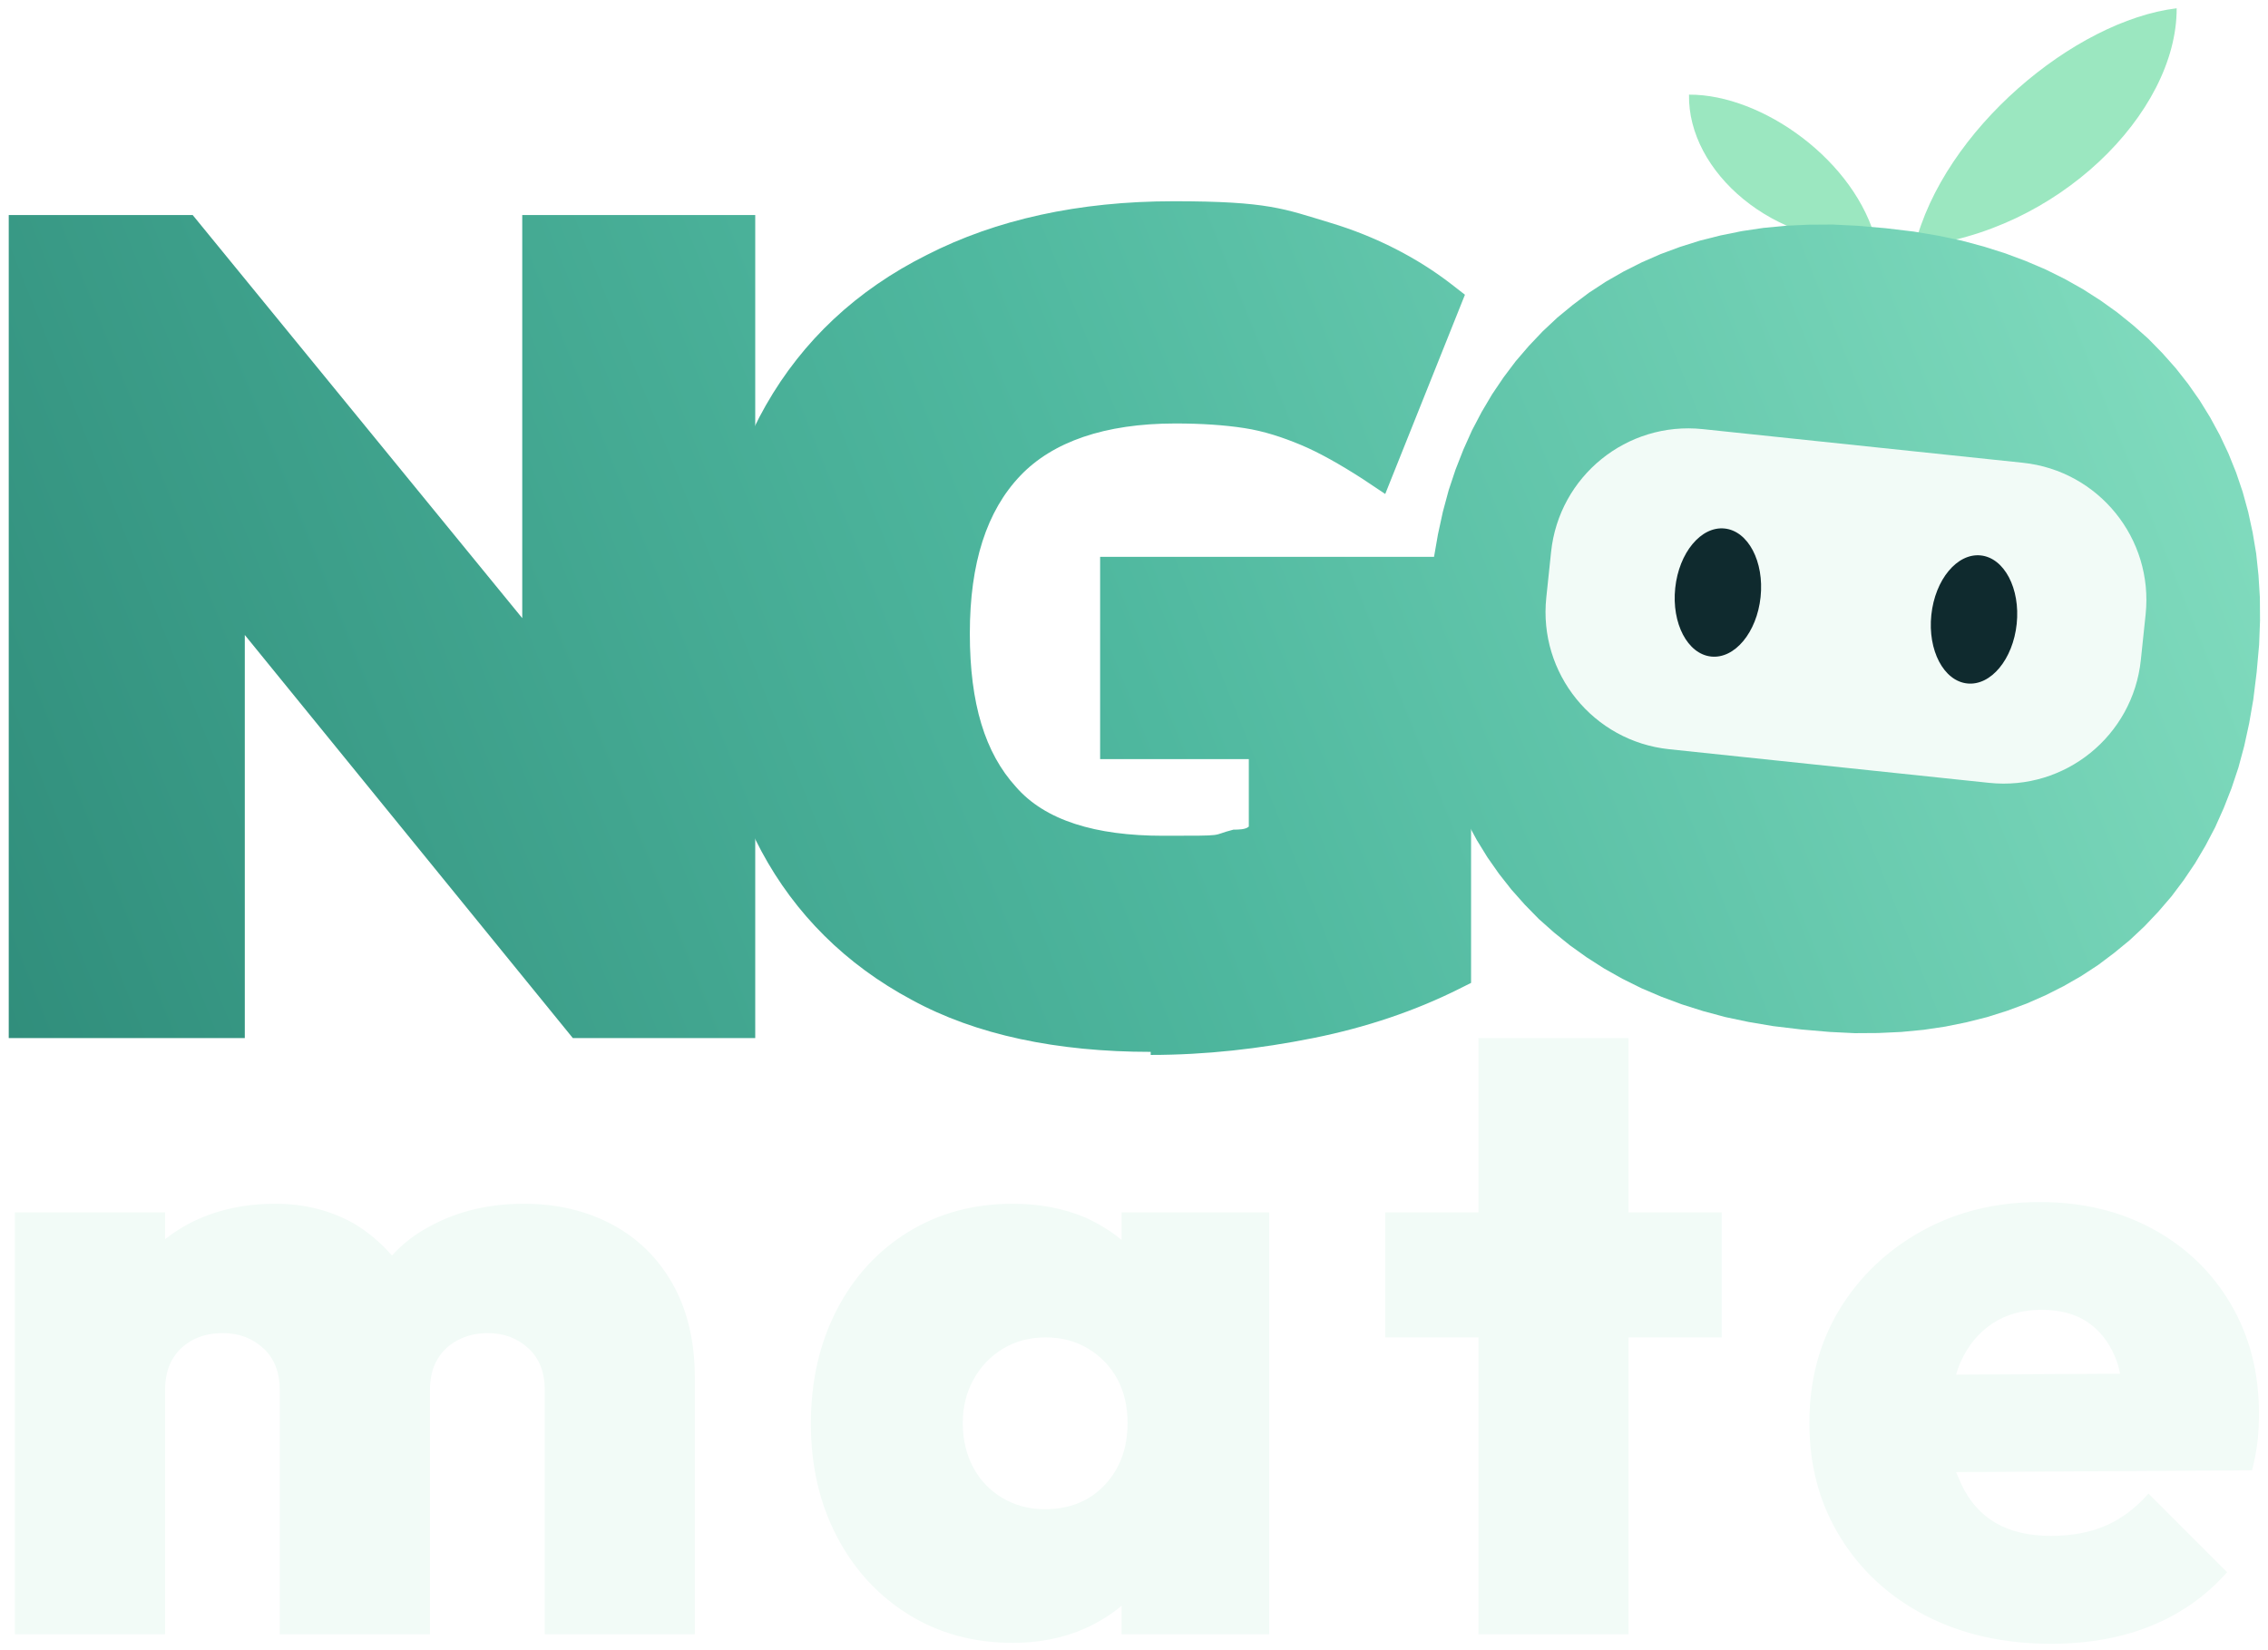
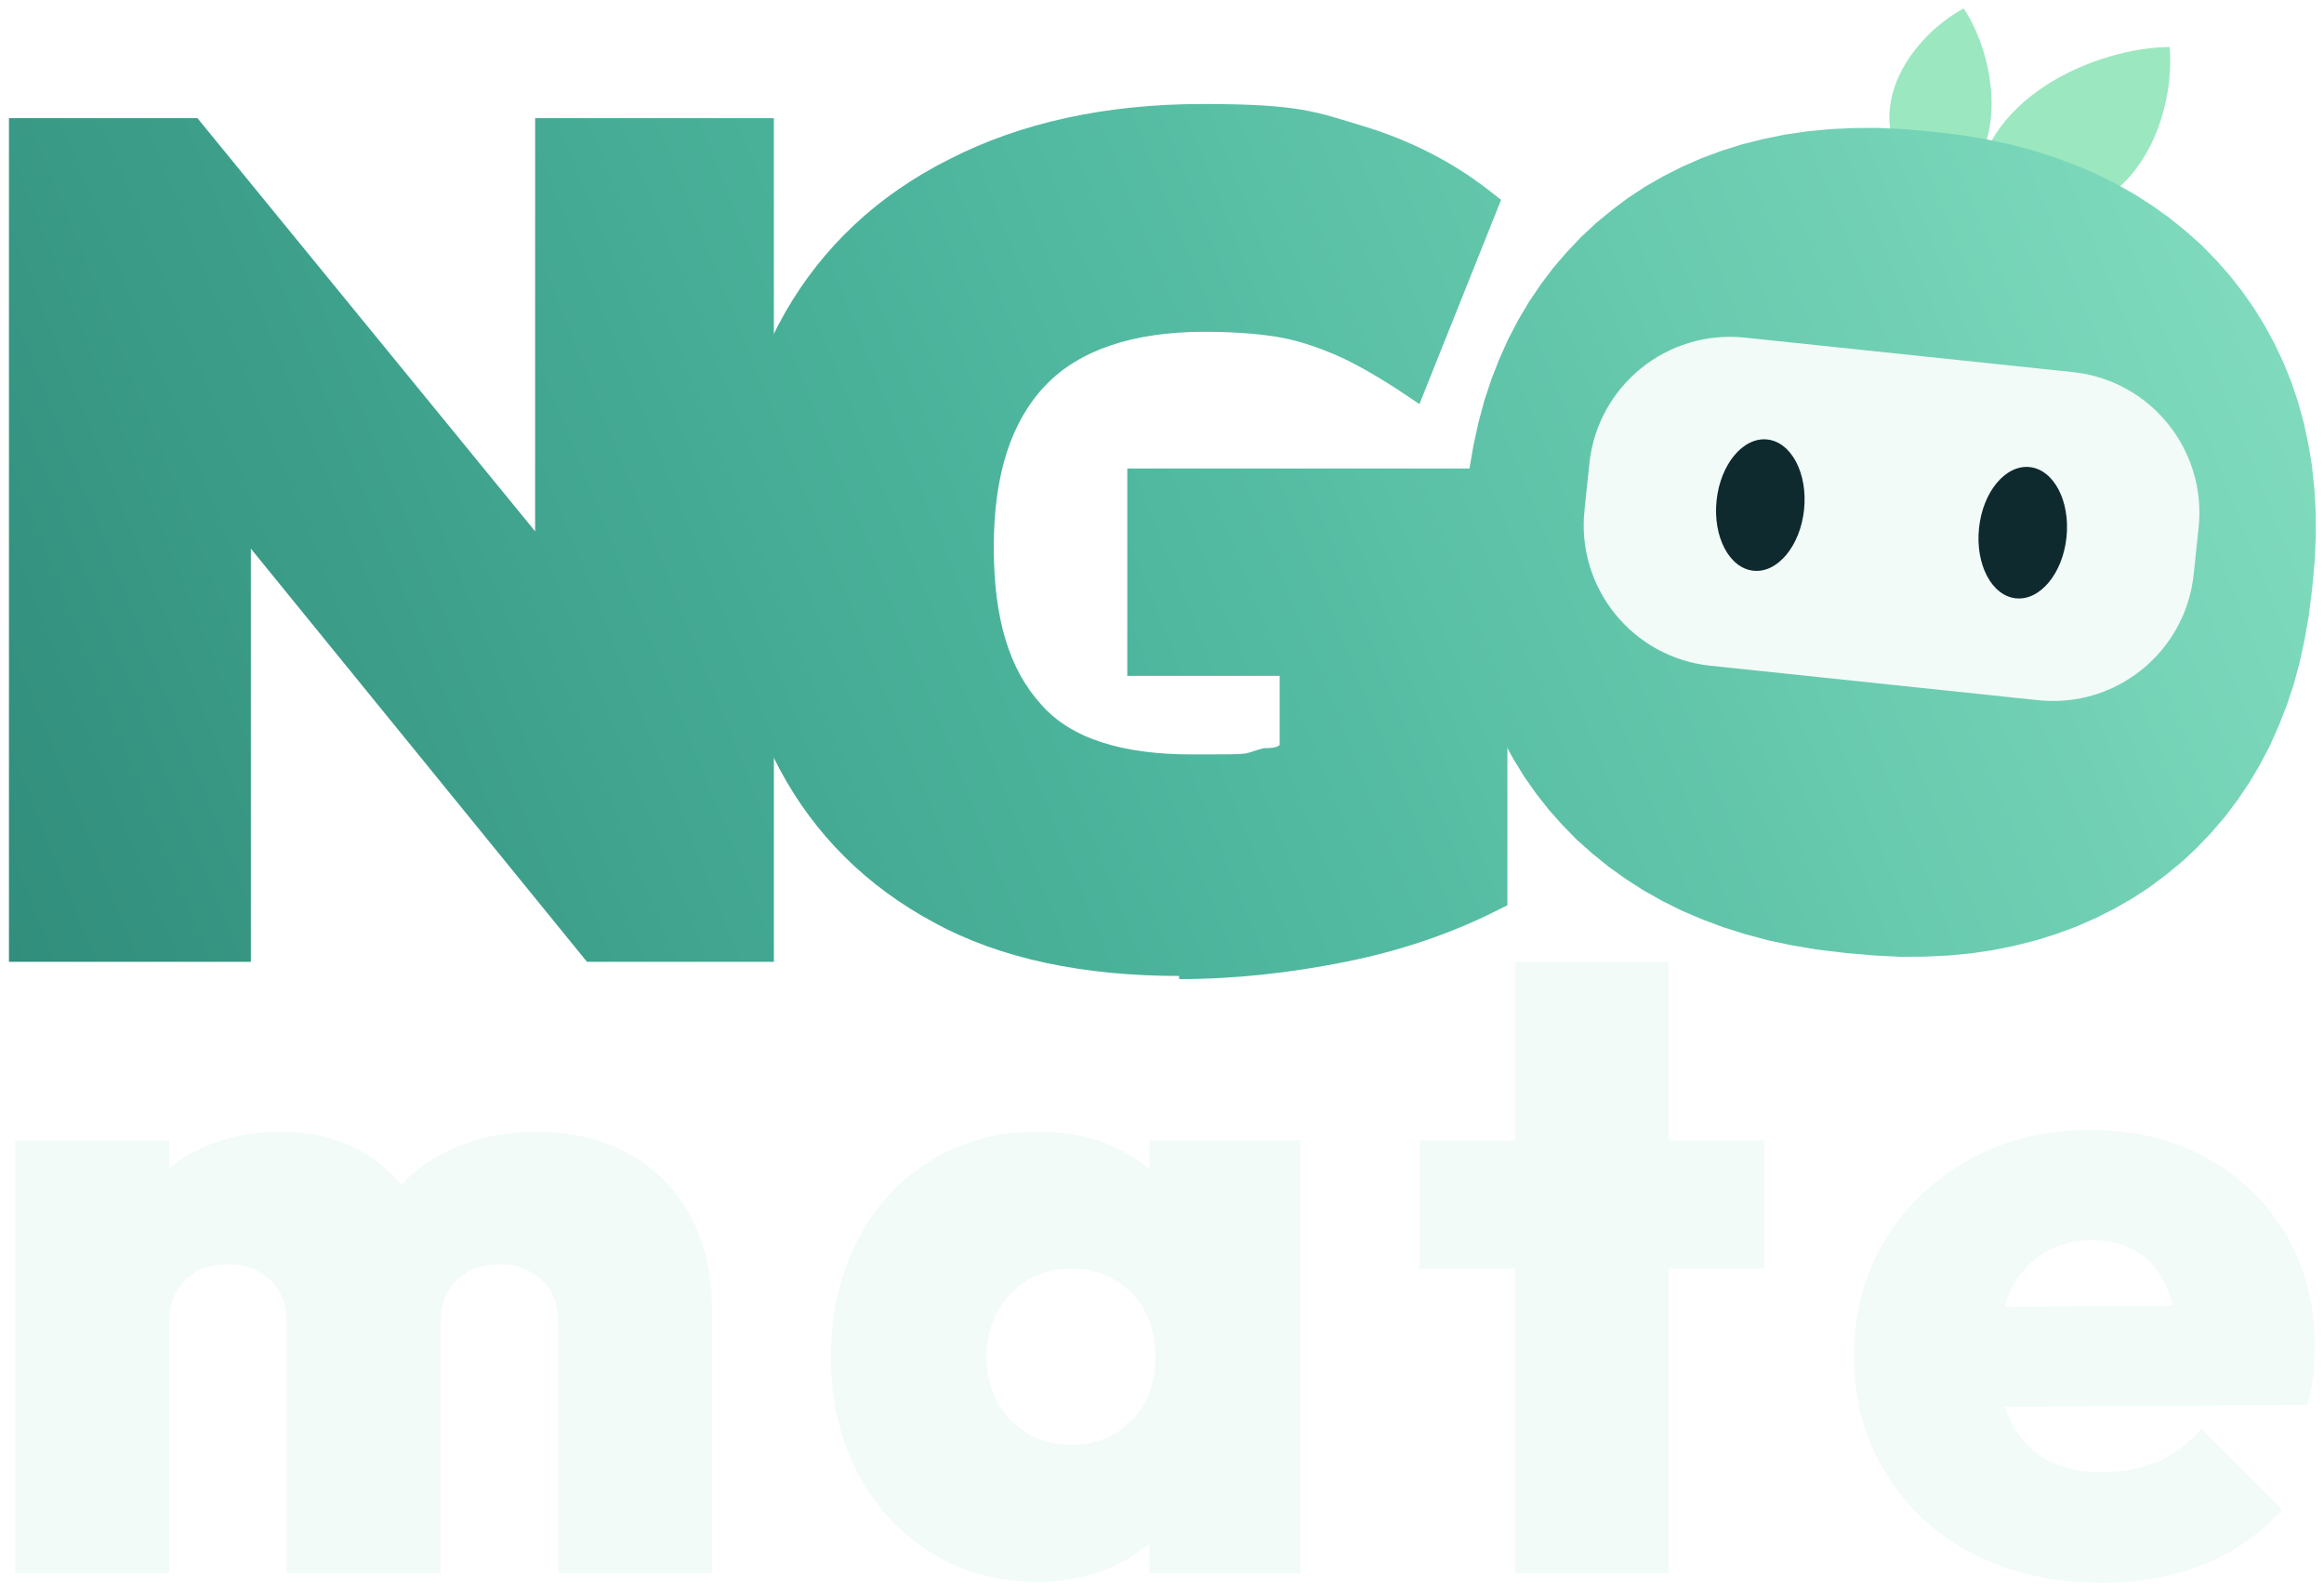
- <svg xmlns="http://www.w3.org/2000/svg" role="img" viewBox="1.23 -13.13 147.96 107.63">
+ <svg xmlns="http://www.w3.org/2000/svg" role="img" viewBox="1.23 -6.62 147.96 101.16">
  <defs>
    <linearGradient id="ngomate-logo-dark-g" x1="0" y1="60" x2="150" y2="0" gradientUnits="userSpaceOnUse">
      <stop offset="0" stop-color="#2f8c7a" />
      <stop offset="0.5" stop-color="#4fb89f" />
      <stop offset="1" stop-color="#86dfc1" />
    </linearGradient>
  </defs>
  <path d="M3.3 53.1V2.4h9.8l23.7 29v-29H49v50.8h-9.7l-23.7-29v29H3.3Z" fill="url(#ngomate-logo-dark-g)" />
  <path d="M50.5 54.6H38.6L17.2 28.3v26.3H1.8V.9h12l21.5 26.3V.9h15.2v53.8Zm-10.5-3h7.5V3.9h-9.3v31.7L12.4 3.9H4.8v47.8h9.4V20L40 51.7Z" fill="url(#ngomate-logo-dark-g)" />
  <path d="M76.3 54c-5.9 0-10.9-1.1-14.9-3.2-4.1-2.2-7.1-5.2-9.2-9.1s-3.1-8.5-3.1-13.6 1.1-10 3.4-14 5.6-7 9.9-9.2 9.4-3.3 15.4-3.3 6.9.4 9.8 1.3S92.9 5 95 6.6l-2 4.9-2.1 5.3c-1.5-1-2.9-1.7-4.2-2.3s-2.7-1-4-1.2c-1.4-.2-2.9-.4-4.7-.4-5 0-8.8 1.3-11.2 3.9s-3.7 6.4-3.7 11.3 1.1 8.5 3.4 11 5.8 3.7 10.7 3.7 3.2 0 4.9-.4c1.7-.3 1.8-.4 2.3-1.3v-6.3h-9.7V24.6h21.2v25.3c-2.7 1.3-5.7 2.4-9.1 3.1s-6.8 1-10.3 1z" fill="url(#ngomate-logo-dark-g)" />
  <path d="M76.3 55.5c-6.1 0-11.4-1.1-15.6-3.4-4.3-2.3-7.6-5.6-9.8-9.7s-3.3-8.9-3.3-14.3 1.2-10.6 3.6-14.8 5.9-7.5 10.5-9.8C66.2 1.2 71.6 0 77.8 0S85 .5 88 1.4s5.7 2.3 7.9 4l.9.7-5.2 13-1.5-1c-1.4-.9-2.8-1.7-4-2.2s-2.4-.9-3.7-1.1-2.8-.3-4.5-.3c-4.6 0-8 1.2-10.1 3.4-2.2 2.3-3.3 5.7-3.3 10.3s1 7.8 3 10c1.9 2.2 5.2 3.2 9.6 3.2s3 0 4.6-.4c.3 0 .8 0 1-.2v-4.4H73V23.2h24.2V51l-.8.4c-2.8 1.4-6 2.5-9.5 3.2s-7 1.1-10.6 1.1v-.3ZM77.7 3C72 3 67 4 62.9 6.1c-4 2-7.1 4.9-9.2 8.6s-3.2 8.2-3.2 13.3 1 9.3 3 12.9c1.9 3.6 4.8 6.5 8.6 8.5s8.6 3.1 14.2 3.1 6.7-.3 10-1c2.9-.6 5.5-1.4 7.9-2.5V26.1H76v7.2h9.8v8.5c-.8 1.6-1.5 1.8-3.5 2.2-1.8.3-3.5.5-5.1.5-5.3 0-9.3-1.4-11.8-4.2s-3.8-6.8-3.8-12S63 18.8 65.7 16c2.7-2.9 6.9-4.4 12.3-4.4s3.5.1 5 .4 3 .7 4.4 1.3c.9.4 1.9.9 2.9 1.5l3-7.5c-1.7-1.2-3.7-2.1-6-2.8Q83.25 3.3 78 3.3z" fill="url(#ngomate-logo-dark-g)" />
  <g transform="rotate(6.0 121.5 27.9)">
-     <path d="M123.50 2.61C132.66 0.74 139.62 -7.85 138.88 -14.64C132.34 -13.14 124.57 -5.14 123.50 2.61Z" fill="#9be7c0" />
-     <path d="M121.00 2.61C119.12 -2.54 112.58 -6.24 107.83 -5.71C108.26 -0.71 114.32 3.61 121.00 2.61Z" fill="#9be7c0" />
+     <path d="M122.30 6.11C126.99 2.68 124.91 -3.73 122.67 -6.39C119.33 -4.12 115.81 1.90 122.30 6.11Z" fill="#9be7c0" />
+     <path d="M124.70 6.11C134.58 8.13 136.91 -0.35 135.97 -5.32C131.54 -4.85 123.85 -0.86 124.70 6.11Z" fill="#9be7c0" />
  </g>
  <path d="M148.45 30.73L148.23 32.52L147.96 34.07L147.64 35.54L147.26 36.95L146.81 38.30L146.30 39.60L145.74 40.85L145.11 42.05L144.43 43.20L143.68 44.31L142.89 45.36L142.03 46.36L141.13 47.31L140.17 48.21L139.16 49.04L138.11 49.83L137.01 50.55L135.86 51.21L134.67 51.81L133.44 52.35L132.17 52.82L130.87 53.23L129.52 53.57L128.14 53.85L126.73 54.06L125.27 54.20L123.77 54.27L122.23 54.28L120.60 54.20L118.75 54.04L116.91 53.82L115.31 53.55L113.79 53.23L112.34 52.84L110.95 52.40L109.61 51.90L108.32 51.35L107.07 50.73L105.88 50.06L104.74 49.33L103.65 48.55L102.61 47.71L101.62 46.83L100.70 45.89L99.83 44.91L99.02 43.88L98.27 42.81L97.58 41.69L96.95 40.53L96.39 39.34L95.89 38.10L95.46 36.83L95.10 35.52L94.81 34.18L94.58 32.81L94.43 31.39L94.34 29.94L94.33 28.44L94.39 26.86L94.55 25.07L94.77 23.28L95.04 21.73L95.36 20.26L95.74 18.85L96.19 17.50L96.70 16.20L97.26 14.95L97.89 13.75L98.57 12.60L99.32 11.49L100.11 10.44L100.97 9.44L101.87 8.49L102.83 7.59L103.84 6.76L104.89 5.97L105.99 5.25L107.14 4.59L108.33 3.99L109.56 3.45L110.83 2.98L112.13 2.57L113.48 2.23L114.86 1.95L116.27 1.74L117.73 1.60L119.23 1.53L120.77 1.52L122.40 1.60L124.25 1.76L126.09 1.98L127.69 2.25L129.21 2.57L130.66 2.96L132.05 3.40L133.39 3.90L134.68 4.45L135.93 5.07L137.12 5.74L138.26 6.47L139.35 7.25L140.39 8.09L141.38 8.97L142.30 9.91L143.17 10.89L143.98 11.92L144.73 12.99L145.42 14.11L146.05 15.27L146.61 16.46L147.11 17.70L147.54 18.97L147.90 20.28L148.19 21.62L148.42 22.99L148.57 24.41L148.66 25.86L148.67 27.36L148.61 28.94Z" fill="url(#ngomate-logo-dark-g)" />
  <g transform="rotate(6.0 121.5 27.9)">
    <rect x="102.00" y="15.90" width="39.00" height="21.00" rx="9.00" fill="#f2fbf7" />
    <ellipse cx="113.10" cy="26.40" rx="2.80" ry="4.20" fill="#0f2a2e" />
    <ellipse cx="129.90" cy="26.40" rx="2.80" ry="4.20" fill="#0f2a2e" />
  </g>
  <path d="M2.2 93.5V65.97H12V67.72Q12.73 67.15 13.57 66.7Q16.05 65.41 19.2 65.41Q22.02 65.41 24.32 66.7Q25.73 67.55 26.8 68.79Q27.87 67.6 29.39 66.82Q32.04 65.41 35.41 65.41Q38.62 65.41 41.16 66.76Q43.69 68.11 45.13 70.67Q46.56 73.23 46.56 76.78V93.5H36.77V77.57Q36.77 75.82 35.7 74.84Q34.63 73.85 33.05 73.85Q31.98 73.85 31.11 74.3Q30.24 74.75 29.76 75.57Q29.28 76.39 29.28 77.57V93.5H19.48V77.57Q19.48 75.82 18.41 74.84Q17.34 73.85 15.77 73.85Q14.64 73.85 13.8 74.3Q12.95 74.75 12.47 75.57Q12 76.39 12 77.57V93.5Z M67.31 94.06Q63.48 94.06 60.5 92.21Q57.51 90.35 55.82 87.11Q54.13 83.87 54.13 79.76Q54.13 75.6 55.82 72.33Q57.51 69.07 60.5 67.24Q63.48 65.41 67.31 65.41Q69.9 65.41 72.04 66.31Q73.39 66.93 74.4 67.77V65.97H84.03V93.5H74.4V91.64Q73.39 92.49 72.04 93.11Q69.9 94.06 67.31 94.06ZM69.39 85.34Q71.81 85.34 73.3 83.76Q74.79 82.18 74.79 79.71Q74.79 78.08 74.12 76.84Q73.44 75.6 72.23 74.87Q71.02 74.13 69.45 74.13Q67.87 74.13 66.66 74.87Q65.45 75.6 64.75 76.86Q64.04 78.13 64.04 79.71Q64.04 81.34 64.72 82.61Q65.39 83.87 66.63 84.61Q67.87 85.34 69.39 85.34Z M97.68 93.5V74.13H91.6V65.97H97.68V54.6H107.47V65.97H113.55V74.13H107.47V93.5Z M135.03 94.12Q130.42 94.12 126.87 92.29Q123.32 90.46 121.3 87.19Q119.27 83.93 119.27 79.71Q119.27 75.54 121.24 72.3Q123.21 69.07 126.62 67.18Q130.02 65.3 134.3 65.3Q138.47 65.3 141.7 67.07Q144.94 68.84 146.77 71.97Q148.6 75.09 148.6 79.09Q148.6 79.93 148.52 80.81Q148.43 81.68 148.15 82.8L128.84 82.92Q129.01 83.31 129.18 83.7Q129.97 85.39 131.43 86.24Q132.89 87.08 135.03 87.08Q137.06 87.08 138.61 86.41Q140.16 85.73 141.39 84.32L146.52 89.45Q144.49 91.75 141.59 92.94Q138.69 94.12 135.03 94.12ZM128.84 76.56 139.54 76.5Q139.42 75.88 139.2 75.37Q138.58 73.91 137.4 73.12Q136.22 72.33 134.41 72.33Q132.56 72.33 131.2 73.23Q129.85 74.13 129.12 75.77Q128.95 76.16 128.84 76.56Z" fill="#f2fbf7" />
</svg>
